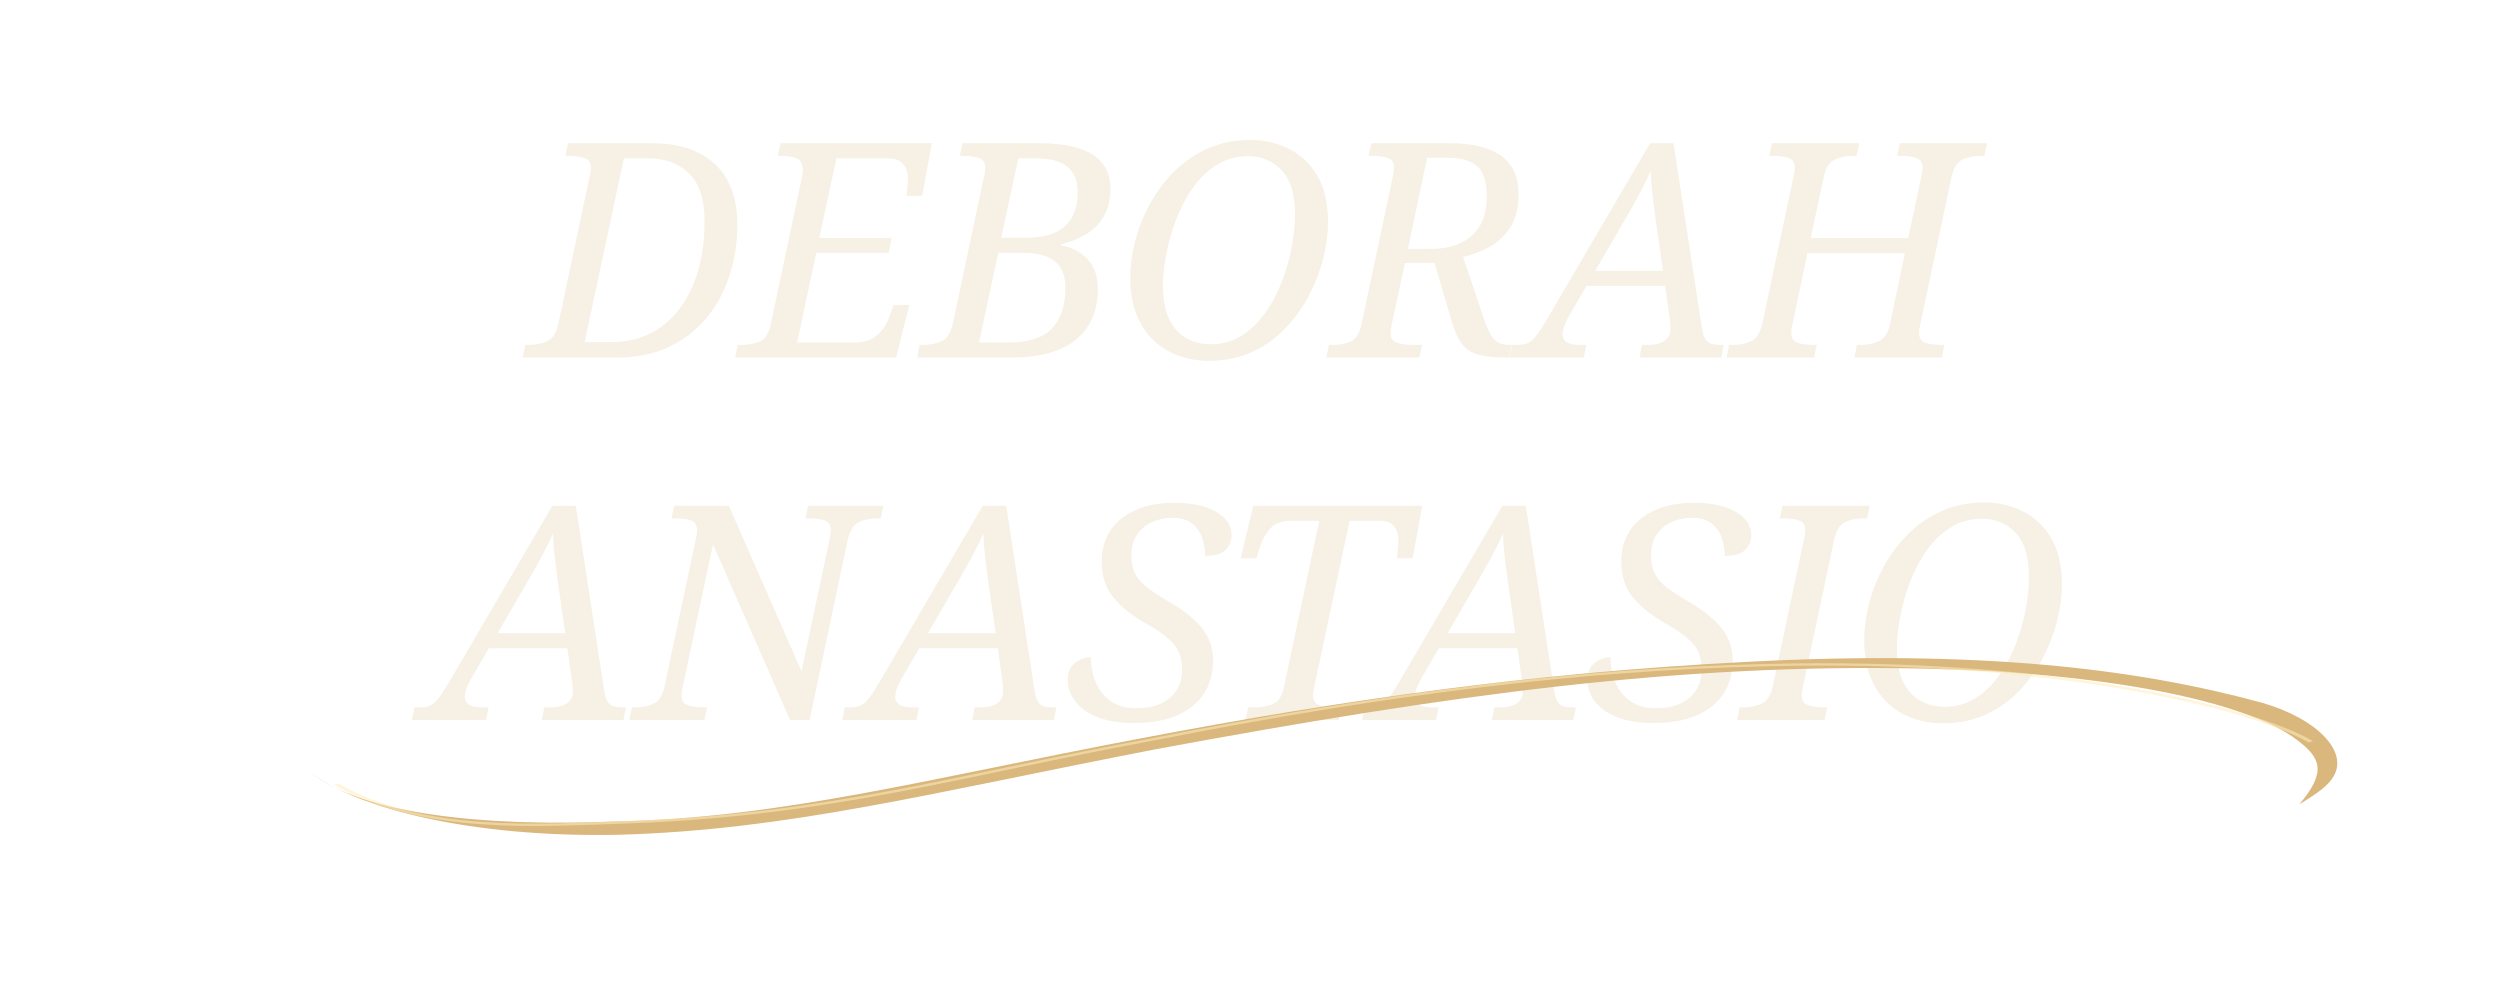
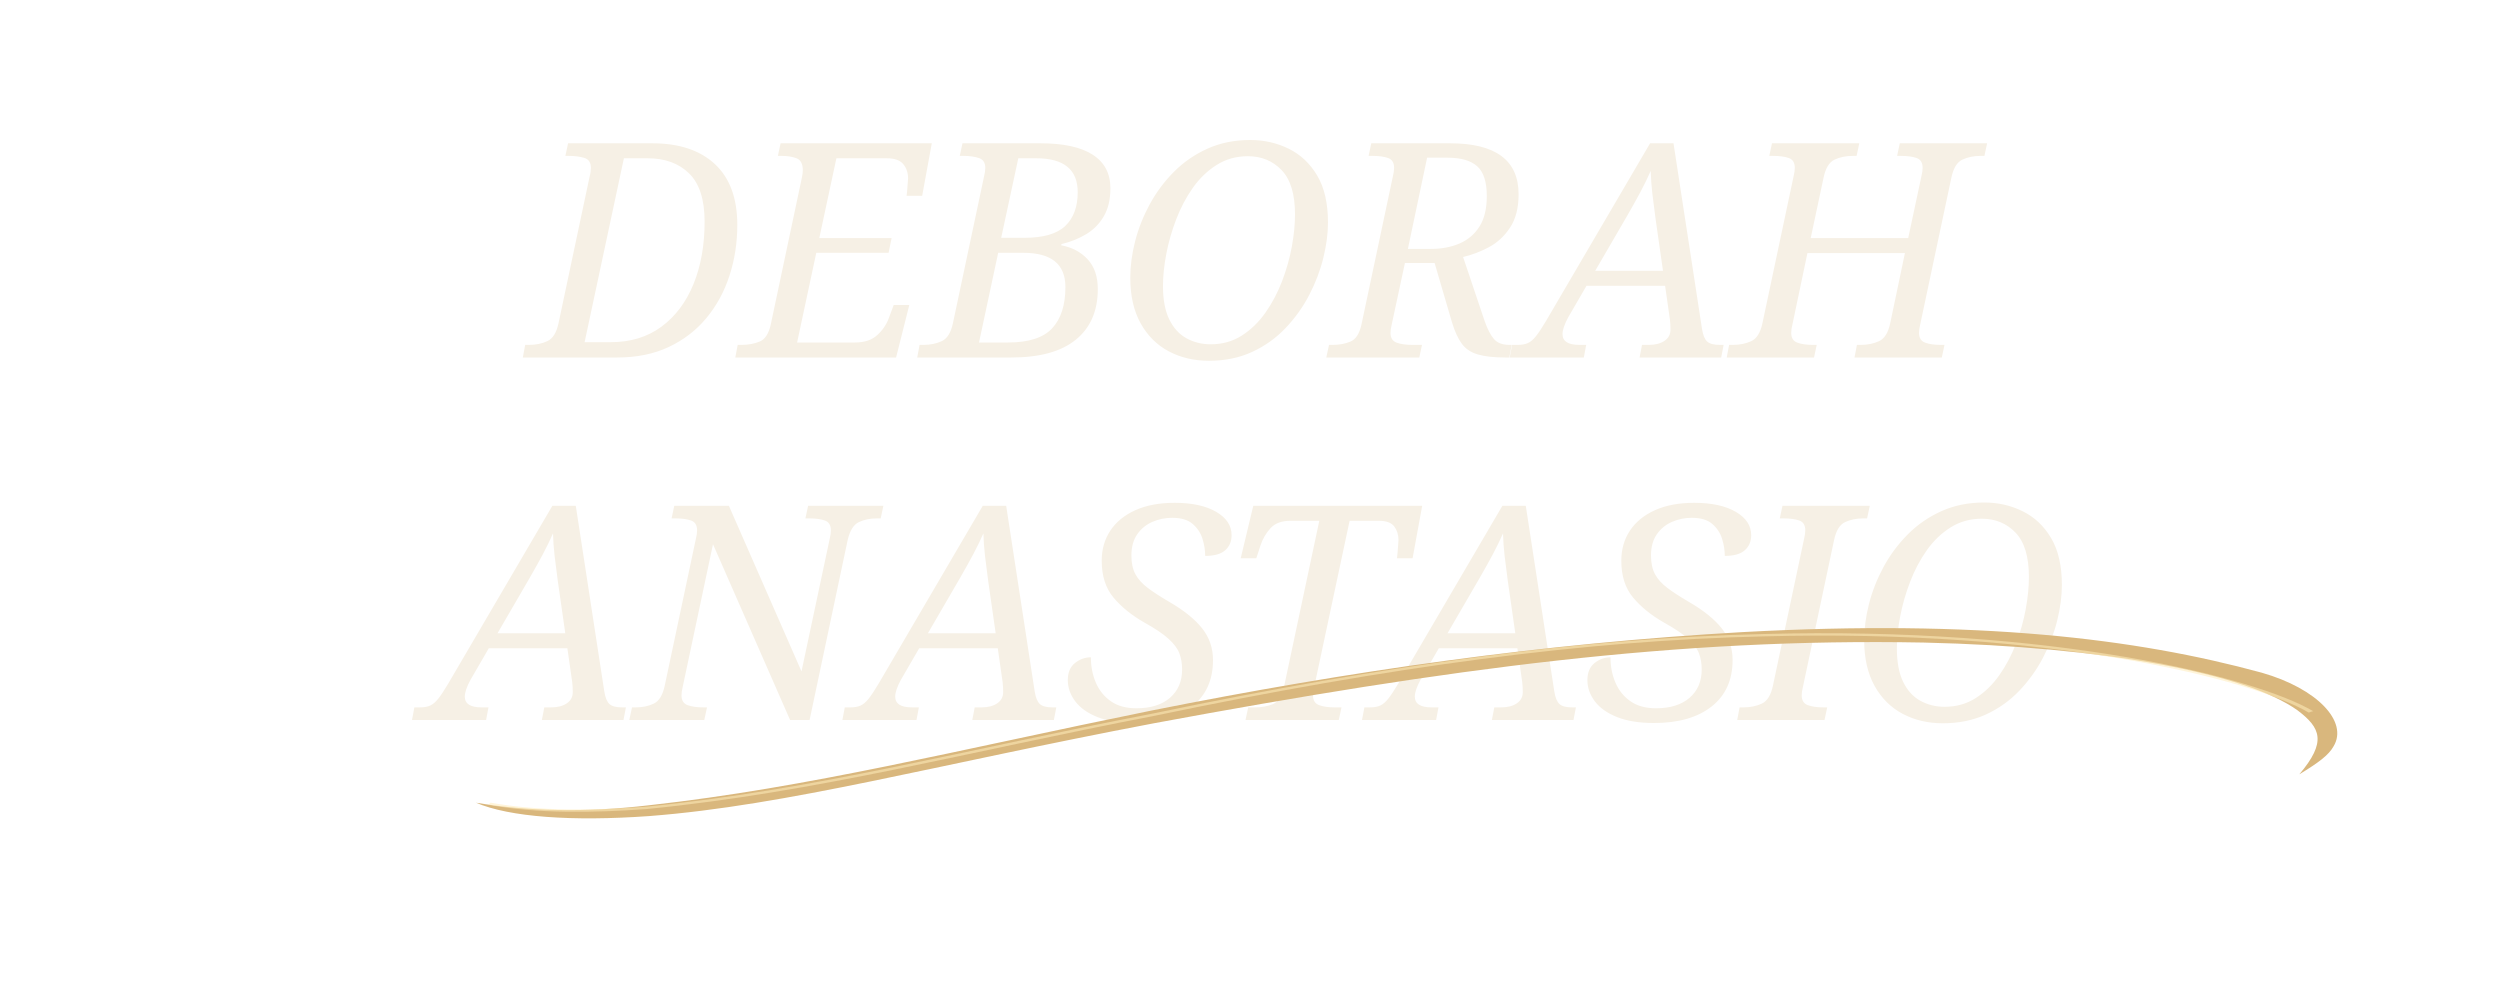
<svg xmlns="http://www.w3.org/2000/svg" viewBox="0 0 1000 400" role="img" aria-label="Deborah Anastasio · firma artistica">
  <text x="500" y="143" text-anchor="middle" font-family="Didot,Georgia,serif" font-style="italic" font-size="120" letter-spacing="-2" fill="#F6F0E5">DEBORAH</text>
  <text x="500" y="288" text-anchor="middle" font-family="Didot,Georgia,serif" font-style="italic" font-size="120" letter-spacing="-2" fill="#F6F0E5">ANASTASIO</text>
-   <g transform="translate(61 153) scale(2.45 1.05)">
-     <path d="M 25.7 148.3 C 34.1 164.3 53.8 169.4 75.7 167.2 C 102.8 165.9 126.6 150.9 161.5 135.5 C 194.7 120.8 225 110.7 259.7 106.5 C 297.9 101.7 323.7 108.8 344.4 122 C 353.5 128.1 358.5 140.7 356.1 150 C 355.3 153.4 353.6 156.3 350.5 160.7 C 355 148.3 354 143 350.2 136.3 C 341.8 121.3 318.8 110.5 289.2 109 C 249.1 106.9 211.9 118.9 163.6 139.8 C 126.9 156.4 103.8 170.5 76 172.3 C 52.4 173.4 33.5 162.6 25.7 148.3 Z" fill="#D9B77D" />
-     <path d="M 30 153 C 44 172 63 168.7 78 167.5 C 111 164.6 132 149.4 163 136.1 C 202 118.1 234 109.2 263 107.7 C 310 104.7 343 124 352.4 136.9" fill="none" stroke="#FFECBC" stroke-width=".9" opacity=".55" />
+   <g transform="translate(61 141) scale(2.45 1.05)">
+     <path d="M 52.8 171.5 C 61.2 174.8 70.8 175.3 81 172.5 C 107.3 165.7 131.4 151.4 163.1 136.4 C 195.5 121.3 226.9 110.8 259.7 106.5 C 297.9 101.7 323.7 108.8 344.4 122 C 353.5 128.1 358.5 140.7 356.1 150 C 355.3 153.4 353.6 156.3 350.5 160.7 C 355 148.3 354 143 350.2 136.3 C 341.8 122.3 318.8 112.1 289.2 110.5 C 248.9 108.7 211.9 120.3 163.6 141.2 C 127.5 157.2 103.8 172.5 81.1 176.6 C 68.5 178.7 58.3 177 52.8 171.5 Z" fill="#D9B77D" />
+     <path d="M 55 171.9 C 63.1 175.3 72 174.9 80.5 173.5 C 108.4 167.1 133 151.6 163.4 138 C 202 119.2 234 109.2 263 107.7 C 310 104.7 343 124 352.4 136.9" fill="none" stroke="#FFECBC" stroke-width=".9" opacity=".55" />
  </g>
</svg>
